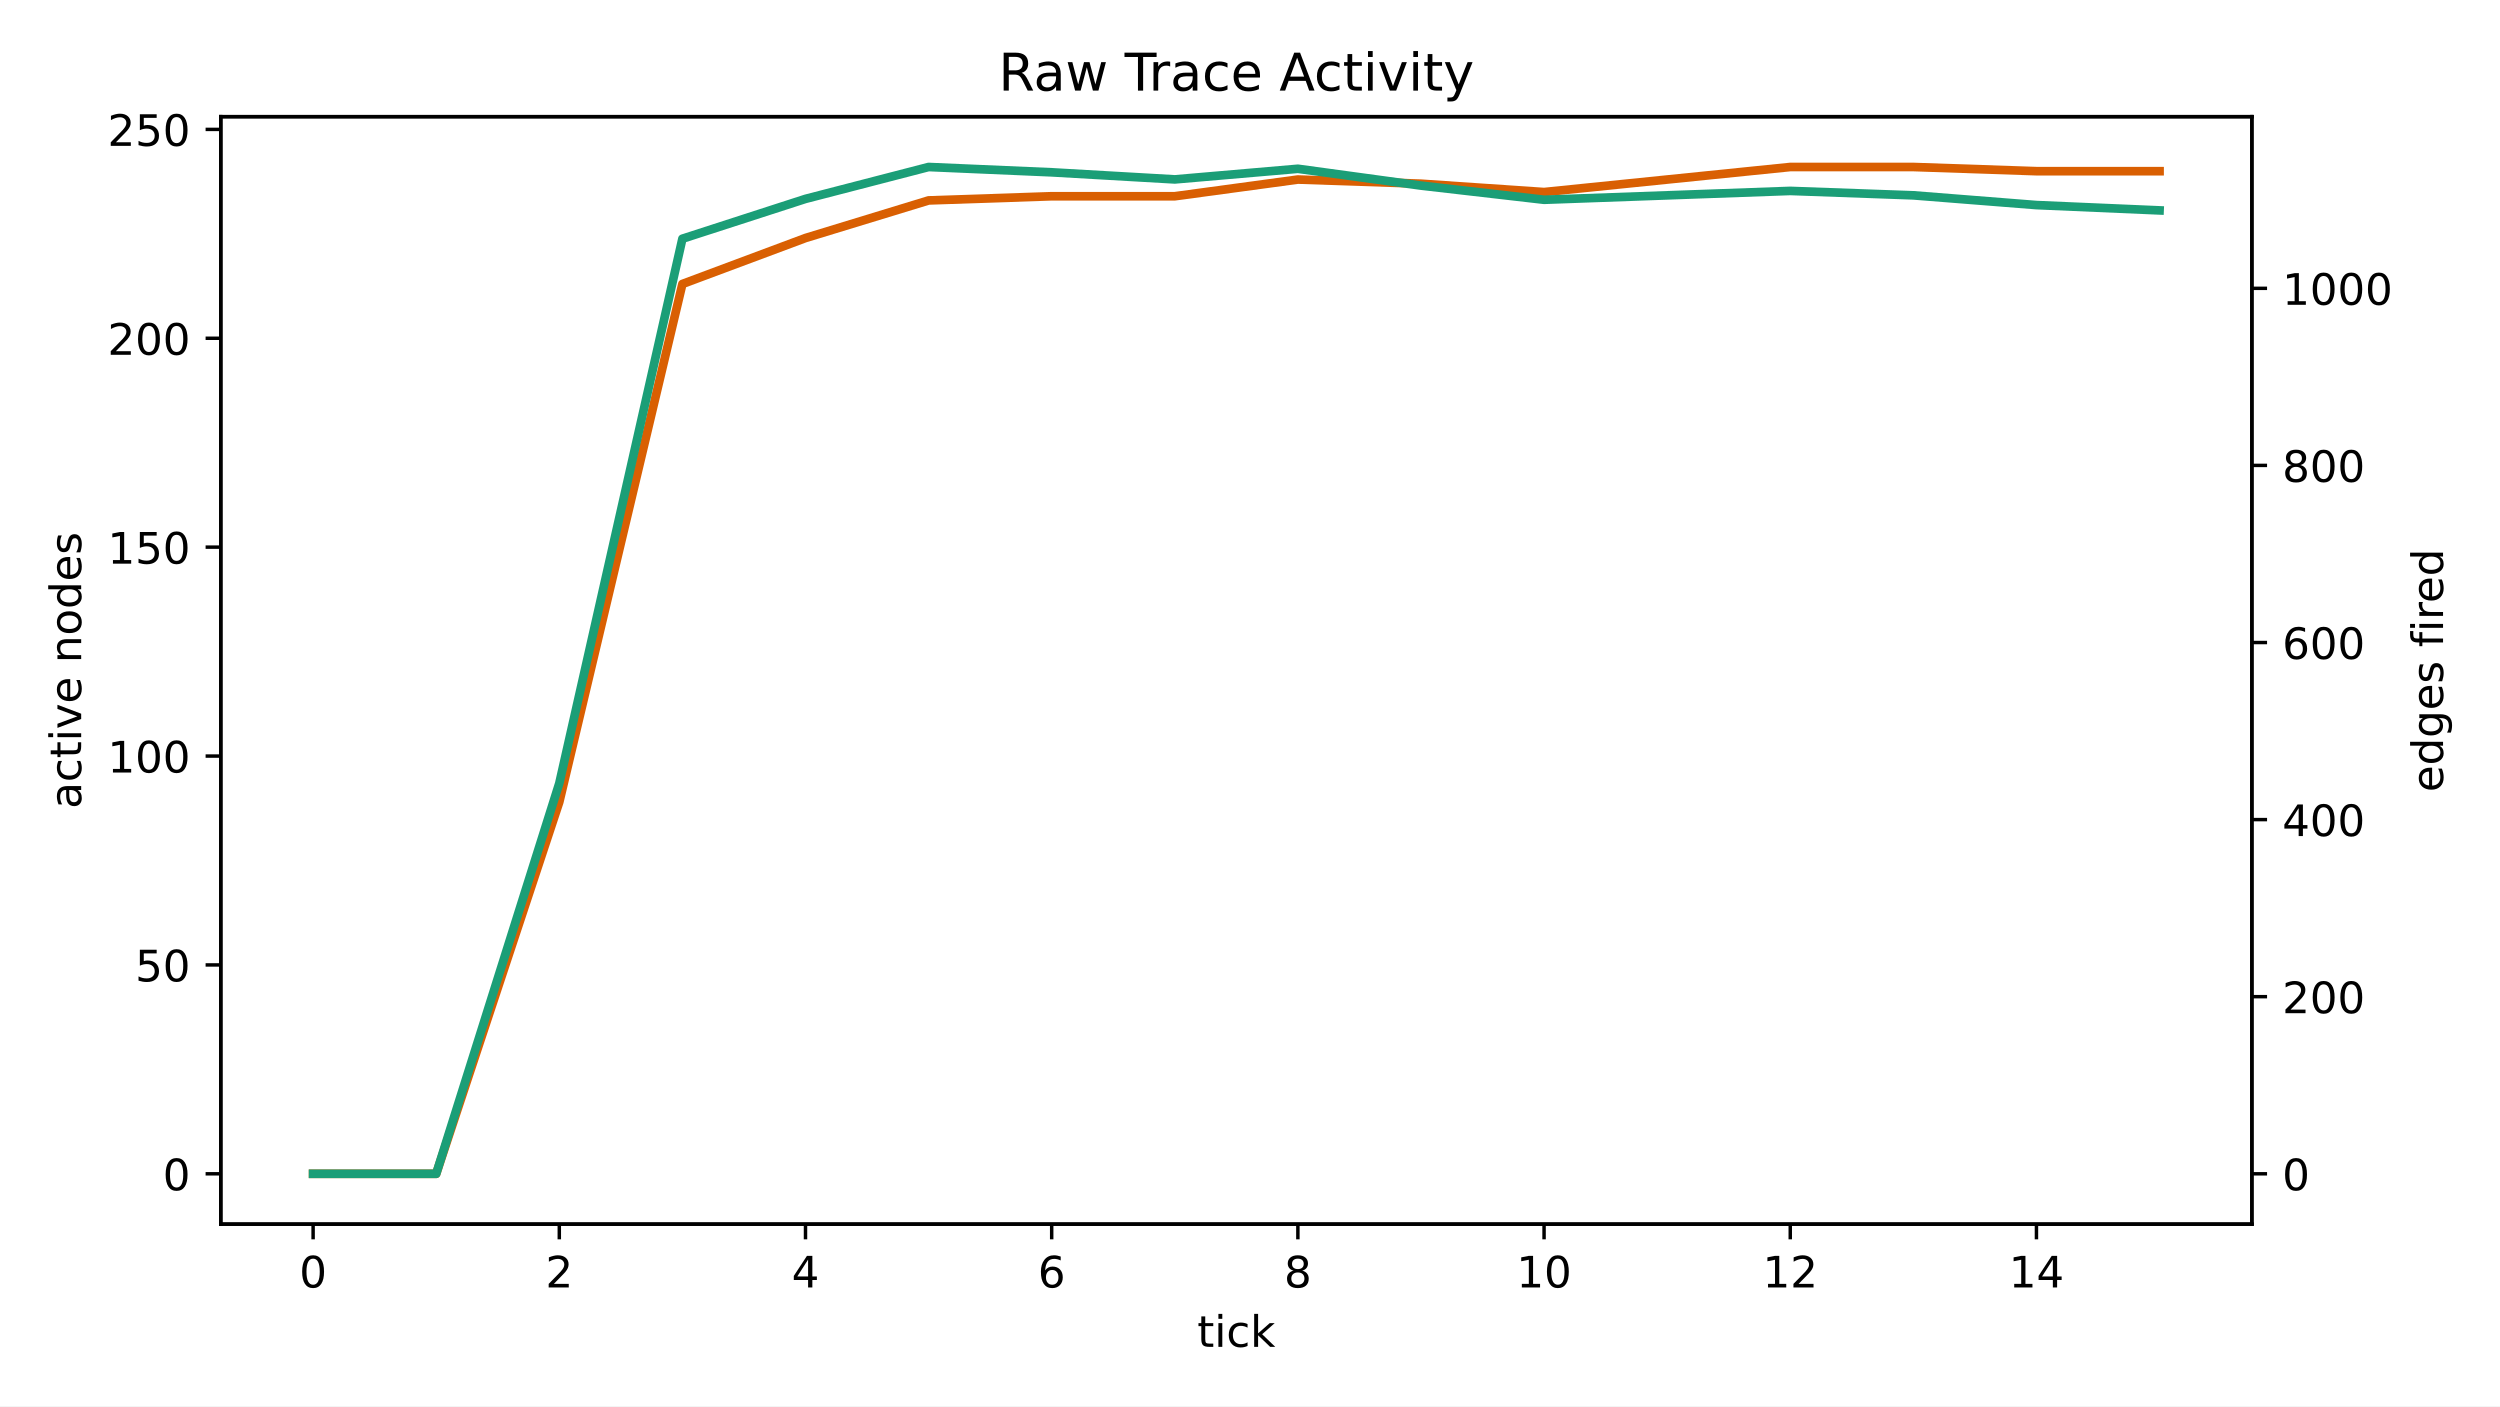
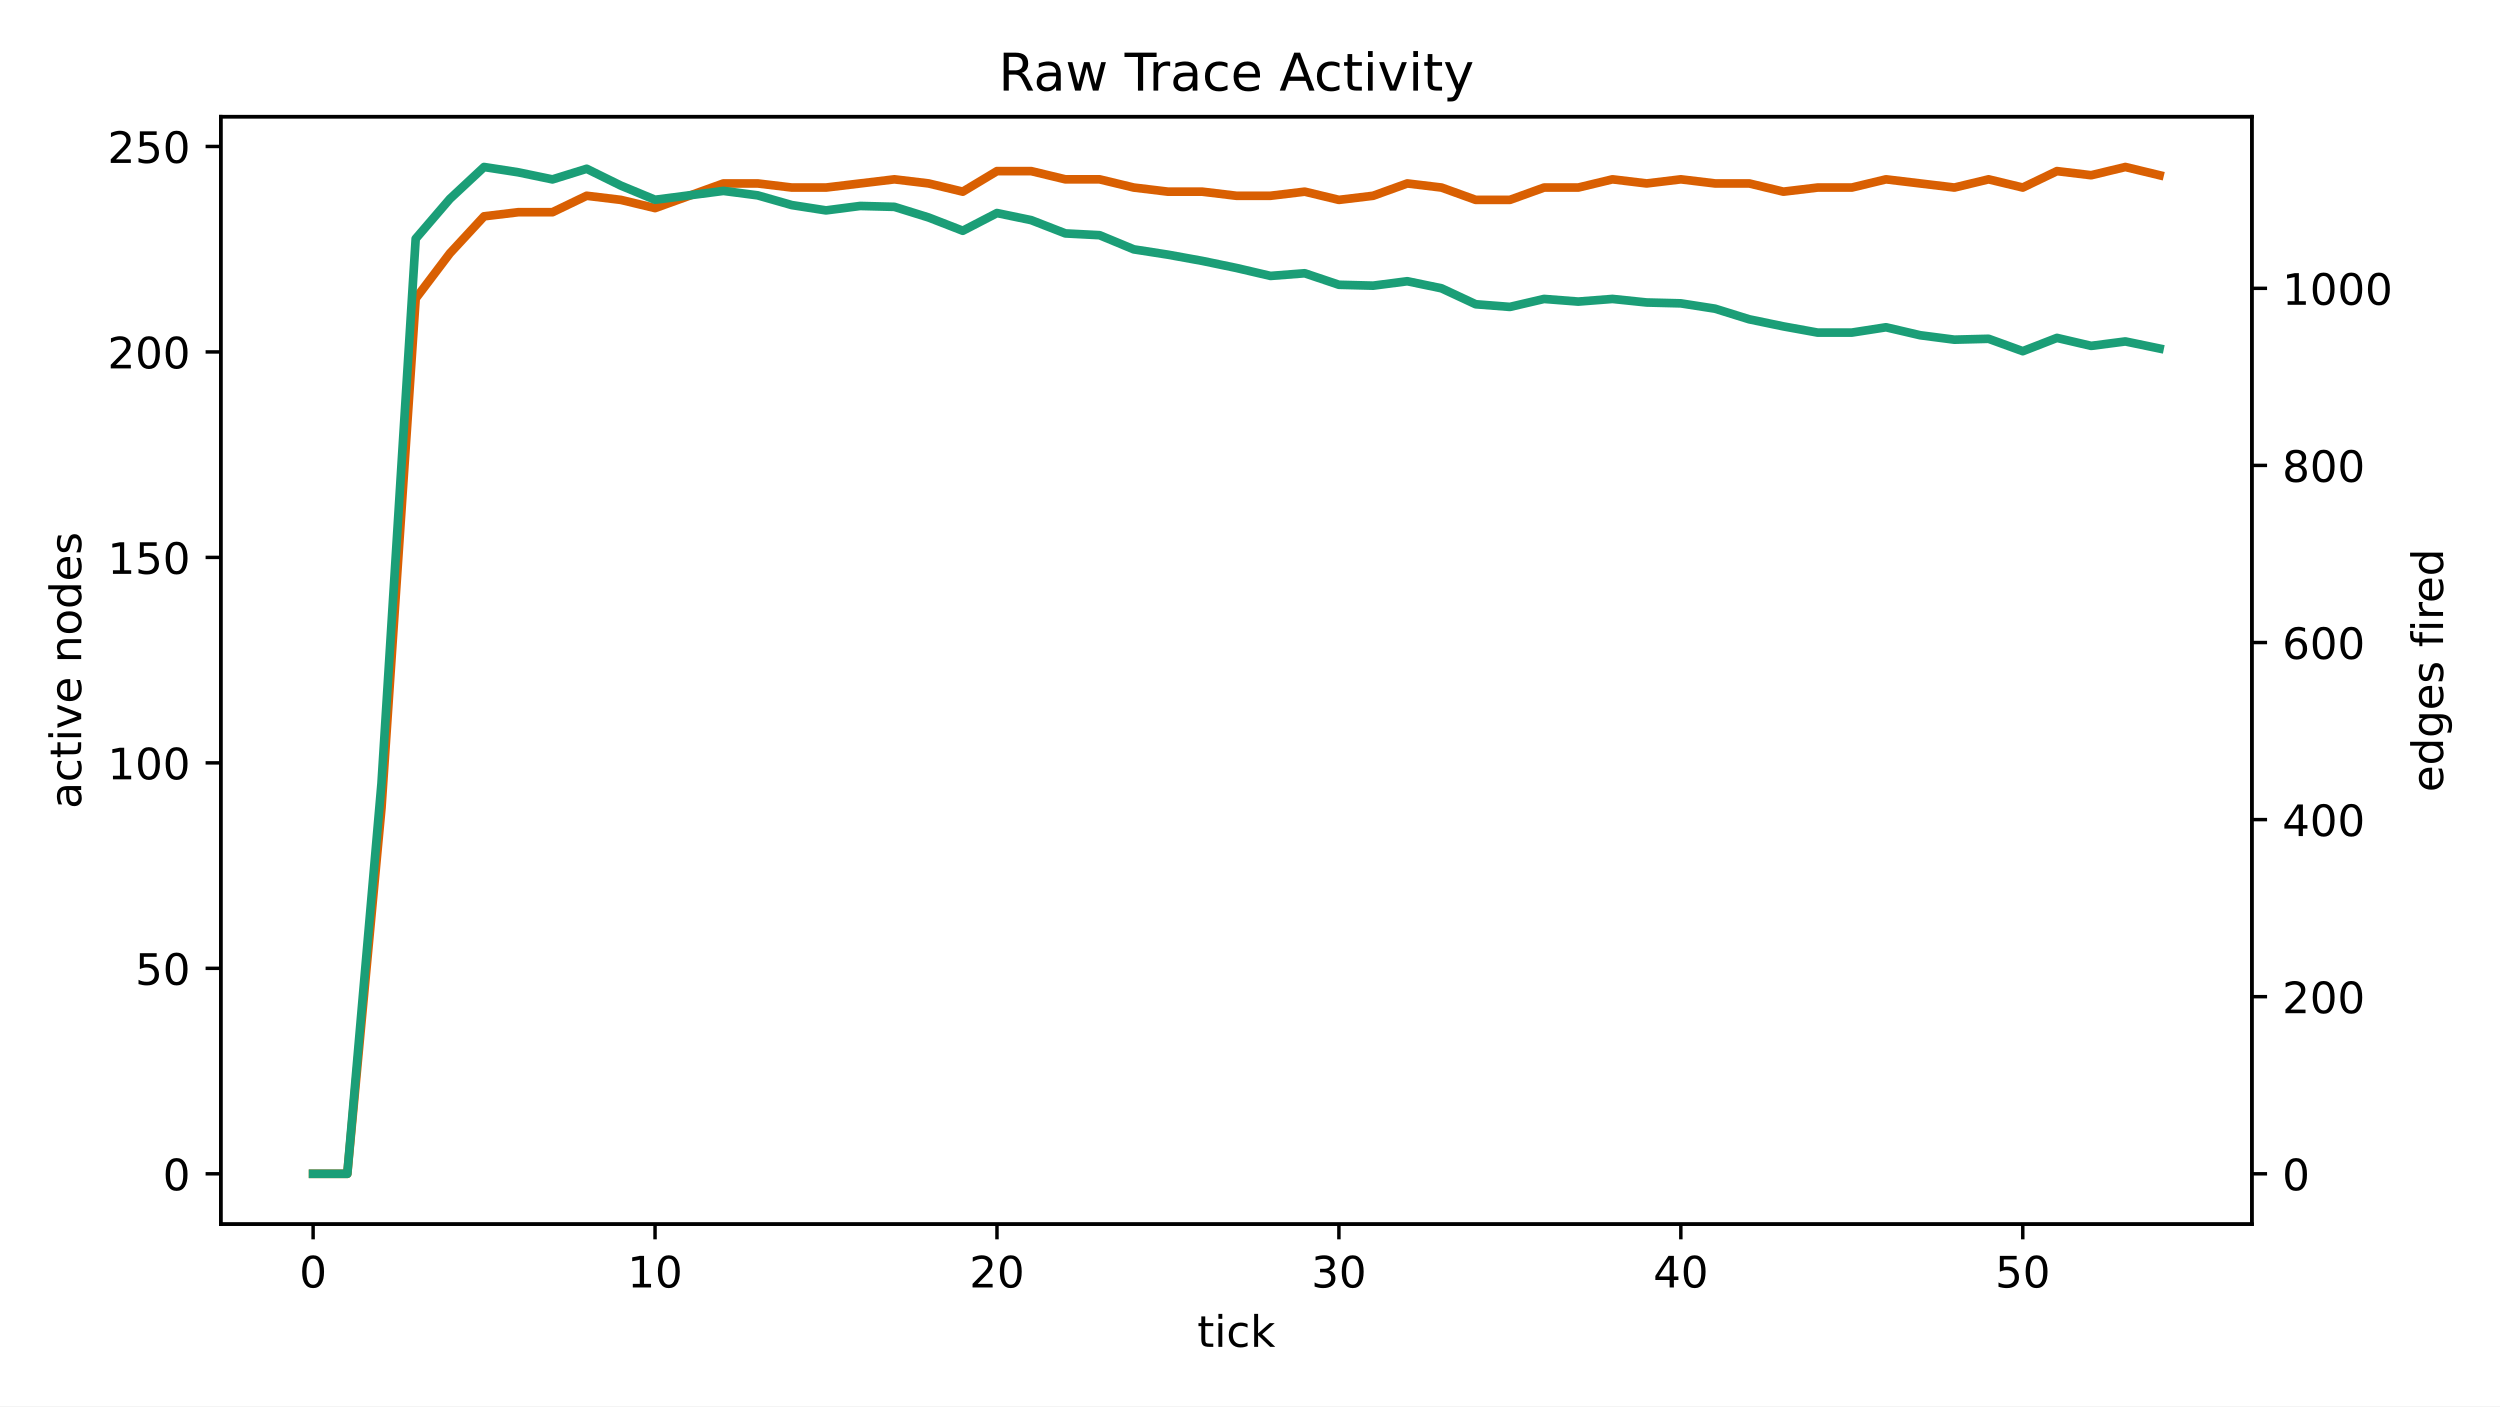
<svg xmlns="http://www.w3.org/2000/svg" xmlns:xlink="http://www.w3.org/1999/xlink" width="576pt" height="324pt" viewBox="0 0 576 324" version="1.1">
  <defs>
    <style type="text/css">*{stroke-linejoin: round; stroke-linecap: butt}</style>
  </defs>
  <g id="figure_1">
    <g id="patch_1">
      <path d="M 0 324  L 576 324  L 576 0  L 0 0  z " style="fill: #ffffff" />
    </g>
    <g id="axes_1">
      <g id="patch_2">
        <path d="M 50.87 282.04  L 518.83 282.04  L 518.83 26.88  L 50.87 26.88  z " style="fill: #ffffff" />
      </g>
      <g id="matplotlib.axis_1">
        <g id="xtick_1">
          <g id="line2d_1">
            <defs>
-               <path id="m3a7f577f02" d="M 0 0  L 0 3.5  " style="stroke: #000000; stroke-width: 0.8" />
-             </defs>
-             <g>
-               <use xlink:href="#m3a7f577f02" x="72.141" y="282.04" style="stroke: #000000; stroke-width: 0.8" />
+               <path id="m3133e978f3" d="M 0 0  L 0 3.5  " style="stroke: #000000; stroke-width: 0.8" />
+             </defs>
+             <g>
+               <use xlink:href="#m3133e978f3" x="72.141" y="282.04" style="stroke: #000000; stroke-width: 0.8" />
            </g>
          </g>
          <g id="text_1">
            <g transform="translate(68.95966 296.6384) scale(0.1 -0.1)">
              <defs>
                <path id="DejaVuSans-30" d="M 2034 4250  Q 1547 4250 1301 3770  Q 1056 3291 1056 2328  Q 1056 1369 1301 889  Q 1547 409 2034 409  Q 2525 409 2770 889  Q 3016 1369 3016 2328  Q 3016 3291 2770 3770  Q 2525 4250 2034 4250  z M 2034 4750  Q 2819 4750 3233 4129  Q 3647 3509 3647 2328  Q 3647 1150 3233 529  Q 2819 -91 2034 -91  Q 1250 -91 836 529  Q 422 1150 422 2328  Q 422 3509 836 4129  Q 1250 4750 2034 4750  z " transform="scale(0.015625)" />
              </defs>
              <use xlink:href="#DejaVuSans-30" />
            </g>
          </g>
        </g>
        <g id="xtick_2">
          <g id="line2d_2">
            <g>
-               <use xlink:href="#m3a7f577f02" x="128.863" y="282.04" style="stroke: #000000; stroke-width: 0.8" />
+               <use xlink:href="#m3133e978f3" x="150.922" y="282.04" style="stroke: #000000; stroke-width: 0.8" />
            </g>
          </g>
          <g id="text_2">
-             <g transform="translate(125.6821 296.6384) scale(0.1 -0.1)">
-               <defs>
-                 <path id="DejaVuSans-32" d="M 1228 531  L 3431 531  L 3431 0  L 469 0  L 469 531  Q 828 903 1448 1529  Q 2069 2156 2228 2338  Q 2531 2678 2651 2914  Q 2772 3150 2772 3378  Q 2772 3750 2511 3984  Q 2250 4219 1831 4219  Q 1534 4219 1204 4116  Q 875 4013 500 3803  L 500 4441  Q 881 4594 1212 4672  Q 1544 4750 1819 4750  Q 2544 4750 2975 4387  Q 3406 4025 3406 3419  Q 3406 3131 3298 2873  Q 3191 2616 2906 2266  Q 2828 2175 2409 1742  Q 1991 1309 1228 531  z " transform="scale(0.015625)" />
-               </defs>
-               <use xlink:href="#DejaVuSans-32" />
+             <g transform="translate(144.5596 296.6384) scale(0.1 -0.1)">
+               <defs>
+                 <path id="DejaVuSans-31" d="M 794 531  L 1825 531  L 1825 4091  L 703 3866  L 703 4441  L 1819 4666  L 2450 4666  L 2450 531  L 3481 531  L 3481 0  L 794 0  L 794 531  z " transform="scale(0.015625)" />
+               </defs>
+               <use xlink:href="#DejaVuSans-31" />
+               <use xlink:href="#DejaVuSans-30" transform="translate(63.62305 0)" />
            </g>
          </g>
        </g>
        <g id="xtick_3">
          <g id="line2d_3">
            <g>
-               <use xlink:href="#m3a7f577f02" x="185.586" y="282.04" style="stroke: #000000; stroke-width: 0.8" />
+               <use xlink:href="#m3133e978f3" x="229.703" y="282.04" style="stroke: #000000; stroke-width: 0.8" />
            </g>
          </g>
          <g id="text_3">
-             <g transform="translate(182.4045 296.6384) scale(0.1 -0.1)">
-               <defs>
-                 <path id="DejaVuSans-34" d="M 2419 4116  L 825 1625  L 2419 1625  L 2419 4116  z M 2253 4666  L 3047 4666  L 3047 1625  L 3713 1625  L 3713 1100  L 3047 1100  L 3047 0  L 2419 0  L 2419 1100  L 313 1100  L 313 1709  L 2253 4666  z " transform="scale(0.015625)" />
-               </defs>
-               <use xlink:href="#DejaVuSans-34" />
+             <g transform="translate(223.3407 296.6384) scale(0.1 -0.1)">
+               <defs>
+                 <path id="DejaVuSans-32" d="M 1228 531  L 3431 531  L 3431 0  L 469 0  L 469 531  Q 828 903 1448 1529  Q 2069 2156 2228 2338  Q 2531 2678 2651 2914  Q 2772 3150 2772 3378  Q 2772 3750 2511 3984  Q 2250 4219 1831 4219  Q 1534 4219 1204 4116  Q 875 4013 500 3803  L 500 4441  Q 881 4594 1212 4672  Q 1544 4750 1819 4750  Q 2544 4750 2975 4387  Q 3406 4025 3406 3419  Q 3406 3131 3298 2873  Q 3191 2616 2906 2266  Q 2828 2175 2409 1742  Q 1991 1309 1228 531  z " transform="scale(0.015625)" />
+               </defs>
+               <use xlink:href="#DejaVuSans-32" />
+               <use xlink:href="#DejaVuSans-30" transform="translate(63.62305 0)" />
            </g>
          </g>
        </g>
        <g id="xtick_4">
          <g id="line2d_4">
            <g>
-               <use xlink:href="#m3a7f577f02" x="242.308" y="282.04" style="stroke: #000000; stroke-width: 0.8" />
+               <use xlink:href="#m3133e978f3" x="308.484" y="282.04" style="stroke: #000000; stroke-width: 0.8" />
            </g>
          </g>
          <g id="text_4">
-             <g transform="translate(239.1269 296.6384) scale(0.1 -0.1)">
-               <defs>
-                 <path id="DejaVuSans-36" d="M 2113 2584  Q 1688 2584 1439 2293  Q 1191 2003 1191 1497  Q 1191 994 1439 701  Q 1688 409 2113 409  Q 2538 409 2786 701  Q 3034 994 3034 1497  Q 3034 2003 2786 2293  Q 2538 2584 2113 2584  z M 3366 4563  L 3366 3988  Q 3128 4100 2886 4159  Q 2644 4219 2406 4219  Q 1781 4219 1451 3797  Q 1122 3375 1075 2522  Q 1259 2794 1537 2939  Q 1816 3084 2150 3084  Q 2853 3084 3261 2657  Q 3669 2231 3669 1497  Q 3669 778 3244 343  Q 2819 -91 2113 -91  Q 1303 -91 875 529  Q 447 1150 447 2328  Q 447 3434 972 4092  Q 1497 4750 2381 4750  Q 2619 4750 2861 4703  Q 3103 4656 3366 4563  z " transform="scale(0.015625)" />
-               </defs>
-               <use xlink:href="#DejaVuSans-36" />
+             <g transform="translate(302.1218 296.6384) scale(0.1 -0.1)">
+               <defs>
+                 <path id="DejaVuSans-33" d="M 2597 2516  Q 3050 2419 3304 2112  Q 3559 1806 3559 1356  Q 3559 666 3084 287  Q 2609 -91 1734 -91  Q 1441 -91 1130 -33  Q 819 25 488 141  L 488 750  Q 750 597 1062 519  Q 1375 441 1716 441  Q 2309 441 2620 675  Q 2931 909 2931 1356  Q 2931 1769 2642 2001  Q 2353 2234 1838 2234  L 1294 2234  L 1294 2753  L 1863 2753  Q 2328 2753 2575 2939  Q 2822 3125 2822 3475  Q 2822 3834 2567 4026  Q 2313 4219 1838 4219  Q 1578 4219 1281 4162  Q 984 4106 628 3988  L 628 4550  Q 988 4650 1302 4700  Q 1616 4750 1894 4750  Q 2613 4750 3031 4423  Q 3450 4097 3450 3541  Q 3450 3153 3228 2886  Q 3006 2619 2597 2516  z " transform="scale(0.015625)" />
+               </defs>
+               <use xlink:href="#DejaVuSans-33" />
+               <use xlink:href="#DejaVuSans-30" transform="translate(63.62305 0)" />
            </g>
          </g>
        </g>
        <g id="xtick_5">
          <g id="line2d_5">
            <g>
-               <use xlink:href="#m3a7f577f02" x="299.031" y="282.04" style="stroke: #000000; stroke-width: 0.8" />
+               <use xlink:href="#m3133e978f3" x="387.265" y="282.04" style="stroke: #000000; stroke-width: 0.8" />
            </g>
          </g>
          <g id="text_5">
-             <g transform="translate(295.8494 296.6384) scale(0.1 -0.1)">
-               <defs>
-                 <path id="DejaVuSans-38" d="M 2034 2216  Q 1584 2216 1326 1975  Q 1069 1734 1069 1313  Q 1069 891 1326 650  Q 1584 409 2034 409  Q 2484 409 2743 651  Q 3003 894 3003 1313  Q 3003 1734 2745 1975  Q 2488 2216 2034 2216  z M 1403 2484  Q 997 2584 770 2862  Q 544 3141 544 3541  Q 544 4100 942 4425  Q 1341 4750 2034 4750  Q 2731 4750 3128 4425  Q 3525 4100 3525 3541  Q 3525 3141 3298 2862  Q 3072 2584 2669 2484  Q 3125 2378 3379 2068  Q 3634 1759 3634 1313  Q 3634 634 3220 271  Q 2806 -91 2034 -91  Q 1263 -91 848 271  Q 434 634 434 1313  Q 434 1759 690 2068  Q 947 2378 1403 2484  z M 1172 3481  Q 1172 3119 1398 2916  Q 1625 2713 2034 2713  Q 2441 2713 2670 2916  Q 2900 3119 2900 3481  Q 2900 3844 2670 4047  Q 2441 4250 2034 4250  Q 1625 4250 1398 4047  Q 1172 3844 1172 3481  z " transform="scale(0.015625)" />
-               </defs>
-               <use xlink:href="#DejaVuSans-38" />
+             <g transform="translate(380.903 296.6384) scale(0.1 -0.1)">
+               <defs>
+                 <path id="DejaVuSans-34" d="M 2419 4116  L 825 1625  L 2419 1625  L 2419 4116  z M 2253 4666  L 3047 4666  L 3047 1625  L 3713 1625  L 3713 1100  L 3047 1100  L 3047 0  L 2419 0  L 2419 1100  L 313 1100  L 313 1709  L 2253 4666  z " transform="scale(0.015625)" />
+               </defs>
+               <use xlink:href="#DejaVuSans-34" />
+               <use xlink:href="#DejaVuSans-30" transform="translate(63.62305 0)" />
            </g>
          </g>
        </g>
        <g id="xtick_6">
          <g id="line2d_6">
            <g>
-               <use xlink:href="#m3a7f577f02" x="355.753" y="282.04" style="stroke: #000000; stroke-width: 0.8" />
+               <use xlink:href="#m3133e978f3" x="466.047" y="282.04" style="stroke: #000000; stroke-width: 0.8" />
            </g>
          </g>
          <g id="text_6">
-             <g transform="translate(349.3905 296.6384) scale(0.1 -0.1)">
-               <defs>
-                 <path id="DejaVuSans-31" d="M 794 531  L 1825 531  L 1825 4091  L 703 3866  L 703 4441  L 1819 4666  L 2450 4666  L 2450 531  L 3481 531  L 3481 0  L 794 0  L 794 531  z " transform="scale(0.015625)" />
-               </defs>
-               <use xlink:href="#DejaVuSans-31" />
-               <use xlink:href="#DejaVuSans-30" transform="translate(63.62305 0)" />
-             </g>
-           </g>
-         </g>
-         <g id="xtick_7">
-           <g id="line2d_7">
-             <g>
-               <use xlink:href="#m3a7f577f02" x="412.475" y="282.04" style="stroke: #000000; stroke-width: 0.8" />
-             </g>
-           </g>
-           <g id="text_7">
-             <g transform="translate(406.113 296.6384) scale(0.1 -0.1)">
-               <use xlink:href="#DejaVuSans-31" />
-               <use xlink:href="#DejaVuSans-32" transform="translate(63.62305 0)" />
-             </g>
-           </g>
-         </g>
-         <g id="xtick_8">
-           <g id="line2d_8">
-             <g>
-               <use xlink:href="#m3a7f577f02" x="469.198" y="282.04" style="stroke: #000000; stroke-width: 0.8" />
-             </g>
-           </g>
-           <g id="text_8">
-             <g transform="translate(462.8354 296.6384) scale(0.1 -0.1)">
-               <use xlink:href="#DejaVuSans-31" />
-               <use xlink:href="#DejaVuSans-34" transform="translate(63.62305 0)" />
-             </g>
-           </g>
-         </g>
-         <g id="text_9">
+             <g transform="translate(459.6841 296.6384) scale(0.1 -0.1)">
+               <defs>
+                 <path id="DejaVuSans-35" d="M 691 4666  L 3169 4666  L 3169 4134  L 1269 4134  L 1269 2991  Q 1406 3038 1543 3061  Q 1681 3084 1819 3084  Q 2600 3084 3056 2656  Q 3513 2228 3513 1497  Q 3513 744 3044 326  Q 2575 -91 1722 -91  Q 1428 -91 1123 -41  Q 819 9 494 109  L 494 744  Q 775 591 1075 516  Q 1375 441 1709 441  Q 2250 441 2565 725  Q 2881 1009 2881 1497  Q 2881 1984 2565 2268  Q 2250 2553 1709 2553  Q 1456 2553 1204 2497  Q 953 2441 691 2322  L 691 4666  z " transform="scale(0.015625)" />
+               </defs>
+               <use xlink:href="#DejaVuSans-35" />
+               <use xlink:href="#DejaVuSans-30" transform="translate(63.62305 0)" />
+             </g>
+           </g>
+         </g>
+         <g id="text_7">
          <g transform="translate(275.8562 310.3166) scale(0.1 -0.1)">
            <defs>
              <path id="DejaVuSans-74" d="M 1172 4494  L 1172 3500  L 2356 3500  L 2356 3053  L 1172 3053  L 1172 1153  Q 1172 725 1289 603  Q 1406 481 1766 481  L 2356 481  L 2356 0  L 1766 0  Q 1100 0 847 248  Q 594 497 594 1153  L 594 3053  L 172 3053  L 172 3500  L 594 3500  L 594 4494  L 1172 4494  z " transform="scale(0.015625)" />
              <path id="DejaVuSans-69" d="M 603 3500  L 1178 3500  L 1178 0  L 603 0  L 603 3500  z M 603 4863  L 1178 4863  L 1178 4134  L 603 4134  L 603 4863  z " transform="scale(0.015625)" />
              <path id="DejaVuSans-63" d="M 3122 3366  L 3122 2828  Q 2878 2963 2633 3030  Q 2388 3097 2138 3097  Q 1578 3097 1268 2742  Q 959 2388 959 1747  Q 959 1106 1268 751  Q 1578 397 2138 397  Q 2388 397 2633 464  Q 2878 531 3122 666  L 3122 134  Q 2881 22 2623 -34  Q 2366 -91 2075 -91  Q 1284 -91 818 406  Q 353 903 353 1747  Q 353 2603 823 3093  Q 1294 3584 2113 3584  Q 2378 3584 2631 3529  Q 2884 3475 3122 3366  z " transform="scale(0.015625)" />
              <path id="DejaVuSans-6b" d="M 581 4863  L 1159 4863  L 1159 1991  L 2875 3500  L 3609 3500  L 1753 1863  L 3688 0  L 2938 0  L 1159 1709  L 1159 0  L 581 0  L 581 4863  z " transform="scale(0.015625)" />
            </defs>
            <use xlink:href="#DejaVuSans-74" />
            <use xlink:href="#DejaVuSans-69" transform="translate(39.20898 0)" />
            <use xlink:href="#DejaVuSans-63" transform="translate(66.99219 0)" />
            <use xlink:href="#DejaVuSans-6b" transform="translate(121.9727 0)" />
          </g>
        </g>
      </g>
      <g id="matplotlib.axis_2">
        <g id="ytick_1">
-           <g id="line2d_9">
-             <defs>
-               <path id="ma73ce1a099" d="M 0 0  L -3.5 0  " style="stroke: #000000; stroke-width: 0.8" />
-             </defs>
-             <g>
-               <use xlink:href="#ma73ce1a099" x="50.87" y="270.442" style="stroke: #000000; stroke-width: 0.8" />
-             </g>
-           </g>
-           <g id="text_10">
+           <g id="line2d_7">
+             <defs>
+               <path id="mb9799034ca" d="M 0 0  L -3.5 0  " style="stroke: #000000; stroke-width: 0.8" />
+             </defs>
+             <g>
+               <use xlink:href="#mb9799034ca" x="50.87" y="270.442" style="stroke: #000000; stroke-width: 0.8" />
+             </g>
+           </g>
+           <g id="text_8">
            <g transform="translate(37.5075 274.241) scale(0.1 -0.1)">
              <use xlink:href="#DejaVuSans-30" />
            </g>
          </g>
        </g>
        <g id="ytick_2">
+           <g id="line2d_8">
+             <g>
+               <use xlink:href="#mb9799034ca" x="50.87" y="223.102" style="stroke: #000000; stroke-width: 0.8" />
+             </g>
+           </g>
+           <g id="text_9">
+             <g transform="translate(31.145 226.9015) scale(0.1 -0.1)">
+               <use xlink:href="#DejaVuSans-35" />
+               <use xlink:href="#DejaVuSans-30" transform="translate(63.62305 0)" />
+             </g>
+           </g>
+         </g>
+         <g id="ytick_3">
+           <g id="line2d_9">
+             <g>
+               <use xlink:href="#mb9799034ca" x="50.87" y="175.763" style="stroke: #000000; stroke-width: 0.8" />
+             </g>
+           </g>
+           <g id="text_10">
+             <g transform="translate(24.7825 179.562) scale(0.1 -0.1)">
+               <use xlink:href="#DejaVuSans-31" />
+               <use xlink:href="#DejaVuSans-30" transform="translate(63.62305 0)" />
+               <use xlink:href="#DejaVuSans-30" transform="translate(127.2461 0)" />
+             </g>
+           </g>
+         </g>
+         <g id="ytick_4">
          <g id="line2d_10">
            <g>
-               <use xlink:href="#ma73ce1a099" x="50.87" y="222.317" style="stroke: #000000; stroke-width: 0.8" />
+               <use xlink:href="#mb9799034ca" x="50.87" y="128.423" style="stroke: #000000; stroke-width: 0.8" />
            </g>
          </g>
          <g id="text_11">
-             <g transform="translate(31.145 226.1158) scale(0.1 -0.1)">
-               <defs>
-                 <path id="DejaVuSans-35" d="M 691 4666  L 3169 4666  L 3169 4134  L 1269 4134  L 1269 2991  Q 1406 3038 1543 3061  Q 1681 3084 1819 3084  Q 2600 3084 3056 2656  Q 3513 2228 3513 1497  Q 3513 744 3044 326  Q 2575 -91 1722 -91  Q 1428 -91 1123 -41  Q 819 9 494 109  L 494 744  Q 775 591 1075 516  Q 1375 441 1709 441  Q 2250 441 2565 725  Q 2881 1009 2881 1497  Q 2881 1984 2565 2268  Q 2250 2553 1709 2553  Q 1456 2553 1204 2497  Q 953 2441 691 2322  L 691 4666  z " transform="scale(0.015625)" />
-               </defs>
-               <use xlink:href="#DejaVuSans-35" />
-               <use xlink:href="#DejaVuSans-30" transform="translate(63.62305 0)" />
-             </g>
-           </g>
-         </g>
-         <g id="ytick_3">
-           <g id="line2d_11">
-             <g>
-               <use xlink:href="#ma73ce1a099" x="50.87" y="174.191" style="stroke: #000000; stroke-width: 0.8" />
-             </g>
-           </g>
-           <g id="text_12">
-             <g transform="translate(24.7825 177.9906) scale(0.1 -0.1)">
-               <use xlink:href="#DejaVuSans-31" />
-               <use xlink:href="#DejaVuSans-30" transform="translate(63.62305 0)" />
-               <use xlink:href="#DejaVuSans-30" transform="translate(127.2461 0)" />
-             </g>
-           </g>
-         </g>
-         <g id="ytick_4">
-           <g id="line2d_12">
-             <g>
-               <use xlink:href="#ma73ce1a099" x="50.87" y="126.066" style="stroke: #000000; stroke-width: 0.8" />
-             </g>
-           </g>
-           <g id="text_13">
-             <g transform="translate(24.7825 129.8653) scale(0.1 -0.1)">
+             <g transform="translate(24.7825 132.2225) scale(0.1 -0.1)">
              <use xlink:href="#DejaVuSans-31" />
              <use xlink:href="#DejaVuSans-35" transform="translate(63.62305 0)" />
              <use xlink:href="#DejaVuSans-30" transform="translate(127.2461 0)" />
            </g>
          </g>
        </g>
        <g id="ytick_5">
-           <g id="line2d_13">
-             <g>
-               <use xlink:href="#ma73ce1a099" x="50.87" y="77.941" style="stroke: #000000; stroke-width: 0.8" />
-             </g>
-           </g>
-           <g id="text_14">
-             <g transform="translate(24.7825 81.74009) scale(0.1 -0.1)">
+           <g id="line2d_11">
+             <g>
+               <use xlink:href="#mb9799034ca" x="50.87" y="81.084" style="stroke: #000000; stroke-width: 0.8" />
+             </g>
+           </g>
+           <g id="text_12">
+             <g transform="translate(24.7825 84.88297) scale(0.1 -0.1)">
              <use xlink:href="#DejaVuSans-32" />
              <use xlink:href="#DejaVuSans-30" transform="translate(63.62305 0)" />
              <use xlink:href="#DejaVuSans-30" transform="translate(127.2461 0)" />
            </g>
          </g>
        </g>
        <g id="ytick_6">
-           <g id="line2d_14">
-             <g>
-               <use xlink:href="#ma73ce1a099" x="50.87" y="29.816" style="stroke: #000000; stroke-width: 0.8" />
-             </g>
-           </g>
-           <g id="text_15">
-             <g transform="translate(24.7825 33.61486) scale(0.1 -0.1)">
+           <g id="line2d_12">
+             <g>
+               <use xlink:href="#mb9799034ca" x="50.87" y="33.744" style="stroke: #000000; stroke-width: 0.8" />
+             </g>
+           </g>
+           <g id="text_13">
+             <g transform="translate(24.7825 37.54345) scale(0.1 -0.1)">
              <use xlink:href="#DejaVuSans-32" />
              <use xlink:href="#DejaVuSans-35" transform="translate(63.62305 0)" />
              <use xlink:href="#DejaVuSans-30" transform="translate(127.2461 0)" />
            </g>
          </g>
        </g>
-         <g id="text_16">
+         <g id="text_14">
          <g transform="translate(18.70281 186.3311) rotate(-90) scale(0.1 -0.1)">
            <defs>
              <path id="DejaVuSans-61" d="M 2194 1759  Q 1497 1759 1228 1600  Q 959 1441 959 1056  Q 959 750 1161 570  Q 1363 391 1709 391  Q 2188 391 2477 730  Q 2766 1069 2766 1631  L 2766 1759  L 2194 1759  z M 3341 1997  L 3341 0  L 2766 0  L 2766 531  Q 2569 213 2275 61  Q 1981 -91 1556 -91  Q 1019 -91 701 211  Q 384 513 384 1019  Q 384 1609 779 1909  Q 1175 2209 1959 2209  L 2766 2209  L 2766 2266  Q 2766 2663 2505 2880  Q 2244 3097 1772 3097  Q 1472 3097 1187 3025  Q 903 2953 641 2809  L 641 3341  Q 956 3463 1253 3523  Q 1550 3584 1831 3584  Q 2591 3584 2966 3190  Q 3341 2797 3341 1997  z " transform="scale(0.015625)" />
              <path id="DejaVuSans-76" d="M 191 3500  L 800 3500  L 1894 563  L 2988 3500  L 3597 3500  L 2284 0  L 1503 0  L 191 3500  z " transform="scale(0.015625)" />
              <path id="DejaVuSans-65" d="M 3597 1894  L 3597 1613  L 953 1613  Q 991 1019 1311 708  Q 1631 397 2203 397  Q 2534 397 2845 478  Q 3156 559 3463 722  L 3463 178  Q 3153 47 2828 -22  Q 2503 -91 2169 -91  Q 1331 -91 842 396  Q 353 884 353 1716  Q 353 2575 817 3079  Q 1281 3584 2069 3584  Q 2775 3584 3186 3129  Q 3597 2675 3597 1894  z M 3022 2063  Q 3016 2534 2758 2815  Q 2500 3097 2075 3097  Q 1594 3097 1305 2825  Q 1016 2553 972 2059  L 3022 2063  z " transform="scale(0.015625)" />
              <path id="DejaVuSans-20" transform="scale(0.015625)" />
              <path id="DejaVuSans-6e" d="M 3513 2113  L 3513 0  L 2938 0  L 2938 2094  Q 2938 2591 2744 2837  Q 2550 3084 2163 3084  Q 1697 3084 1428 2787  Q 1159 2491 1159 1978  L 1159 0  L 581 0  L 581 3500  L 1159 3500  L 1159 2956  Q 1366 3272 1645 3428  Q 1925 3584 2291 3584  Q 2894 3584 3203 3211  Q 3513 2838 3513 2113  z " transform="scale(0.015625)" />
              <path id="DejaVuSans-6f" d="M 1959 3097  Q 1497 3097 1228 2736  Q 959 2375 959 1747  Q 959 1119 1226 758  Q 1494 397 1959 397  Q 2419 397 2687 759  Q 2956 1122 2956 1747  Q 2956 2369 2687 2733  Q 2419 3097 1959 3097  z M 1959 3584  Q 2709 3584 3137 3096  Q 3566 2609 3566 1747  Q 3566 888 3137 398  Q 2709 -91 1959 -91  Q 1206 -91 779 398  Q 353 888 353 1747  Q 353 2609 779 3096  Q 1206 3584 1959 3584  z " transform="scale(0.015625)" />
              <path id="DejaVuSans-64" d="M 2906 2969  L 2906 4863  L 3481 4863  L 3481 0  L 2906 0  L 2906 525  Q 2725 213 2448 61  Q 2172 -91 1784 -91  Q 1150 -91 751 415  Q 353 922 353 1747  Q 353 2572 751 3078  Q 1150 3584 1784 3584  Q 2172 3584 2448 3432  Q 2725 3281 2906 2969  z M 947 1747  Q 947 1113 1208 752  Q 1469 391 1925 391  Q 2381 391 2643 752  Q 2906 1113 2906 1747  Q 2906 2381 2643 2742  Q 2381 3103 1925 3103  Q 1469 3103 1208 2742  Q 947 2381 947 1747  z " transform="scale(0.015625)" />
              <path id="DejaVuSans-73" d="M 2834 3397  L 2834 2853  Q 2591 2978 2328 3040  Q 2066 3103 1784 3103  Q 1356 3103 1142 2972  Q 928 2841 928 2578  Q 928 2378 1081 2264  Q 1234 2150 1697 2047  L 1894 2003  Q 2506 1872 2764 1633  Q 3022 1394 3022 966  Q 3022 478 2636 193  Q 2250 -91 1575 -91  Q 1294 -91 989 -36  Q 684 19 347 128  L 347 722  Q 666 556 975 473  Q 1284 391 1588 391  Q 1994 391 2212 530  Q 2431 669 2431 922  Q 2431 1156 2273 1281  Q 2116 1406 1581 1522  L 1381 1569  Q 847 1681 609 1914  Q 372 2147 372 2553  Q 372 3047 722 3315  Q 1072 3584 1716 3584  Q 2034 3584 2315 3537  Q 2597 3491 2834 3397  z " transform="scale(0.015625)" />
            </defs>
            <use xlink:href="#DejaVuSans-61" />
            <use xlink:href="#DejaVuSans-63" transform="translate(61.2793 0)" />
            <use xlink:href="#DejaVuSans-74" transform="translate(116.2598 0)" />
            <use xlink:href="#DejaVuSans-69" transform="translate(155.4688 0)" />
            <use xlink:href="#DejaVuSans-76" transform="translate(183.252 0)" />
            <use xlink:href="#DejaVuSans-65" transform="translate(242.4316 0)" />
            <use xlink:href="#DejaVuSans-20" transform="translate(303.9551 0)" />
            <use xlink:href="#DejaVuSans-6e" transform="translate(335.7422 0)" />
            <use xlink:href="#DejaVuSans-6f" transform="translate(399.1211 0)" />
            <use xlink:href="#DejaVuSans-64" transform="translate(460.3027 0)" />
            <use xlink:href="#DejaVuSans-65" transform="translate(523.7793 0)" />
            <use xlink:href="#DejaVuSans-73" transform="translate(585.3027 0)" />
          </g>
        </g>
      </g>
-       <g id="line2d_15">
-         <path d="M 72.141 270.442  L 100.502 270.442  L 128.863 184.779  L 157.225 65.428  L 185.586 54.841  L 213.947 46.178  L 242.308 45.216  L 270.669 45.216  L 299.031 41.366  L 327.392 42.328  L 355.753 44.253  L 384.114 41.366  L 412.475 38.478  L 440.837 38.478  L 469.198 39.441  L 497.559 39.441  " clip-path="url(#pb1fb5e1e55)" style="fill: none; stroke: #d95f02; stroke-width: 2; stroke-linecap: square" />
+       <g id="line2d_13">
+         <path d="M 72.141 270.442  L 80.019 270.442  L 87.897 186.177  L 95.775 68.775  L 103.653 58.361  L 111.531 49.84  L 119.41 48.893  L 127.288 48.893  L 135.166 45.106  L 143.044 46.053  L 150.922 47.946  L 158.8 45.106  L 166.678 42.265  L 174.556 42.265  L 182.435 43.212  L 190.313 43.212  L 198.191 42.265  L 206.069 41.319  L 213.947 42.265  L 221.825 44.159  L 229.703 39.425  L 237.581 39.425  L 245.459 41.319  L 253.338 41.319  L 261.216 43.212  L 269.094 44.159  L 276.972 44.159  L 284.85 45.106  L 292.728 45.106  L 300.606 44.159  L 308.484 46.053  L 316.362 45.106  L 324.241 42.265  L 332.119 43.212  L 339.997 46.053  L 347.875 46.053  L 355.753 43.212  L 363.631 43.212  L 371.509 41.319  L 379.387 42.265  L 387.265 41.319  L 395.144 42.265  L 403.022 42.265  L 410.9 44.159  L 418.778 43.212  L 426.656 43.212  L 434.534 41.319  L 442.412 42.265  L 450.29 43.212  L 458.169 41.319  L 466.047 43.212  L 473.925 39.425  L 481.803 40.372  L 489.681 38.478  L 497.559 40.372  " clip-path="url(#pf6c4317184)" style="fill: none; stroke: #d95f02; stroke-width: 2; stroke-linecap: square" />
      </g>
      <g id="patch_3">
        <path d="M 50.87 282.04  L 50.87 26.88  " style="fill: none; stroke: #000000; stroke-width: 0.8; stroke-linejoin: miter; stroke-linecap: square" />
      </g>
      <g id="patch_4">
        <path d="M 518.83 282.04  L 518.83 26.88  " style="fill: none; stroke: #000000; stroke-width: 0.8; stroke-linejoin: miter; stroke-linecap: square" />
      </g>
      <g id="patch_5">
        <path d="M 50.87 282.04  L 518.83 282.04  " style="fill: none; stroke: #000000; stroke-width: 0.8; stroke-linejoin: miter; stroke-linecap: square" />
      </g>
      <g id="patch_6">
        <path d="M 50.87 26.88  L 518.83 26.88  " style="fill: none; stroke: #000000; stroke-width: 0.8; stroke-linejoin: miter; stroke-linecap: square" />
      </g>
-       <g id="text_17">
+       <g id="text_15">
        <g transform="translate(230.0653 20.88) scale(0.12 -0.12)">
          <defs>
            <path id="DejaVuSans-52" d="M 2841 2188  Q 3044 2119 3236 1894  Q 3428 1669 3622 1275  L 4263 0  L 3584 0  L 2988 1197  Q 2756 1666 2539 1819  Q 2322 1972 1947 1972  L 1259 1972  L 1259 0  L 628 0  L 628 4666  L 2053 4666  Q 2853 4666 3247 4331  Q 3641 3997 3641 3322  Q 3641 2881 3436 2590  Q 3231 2300 2841 2188  z M 1259 4147  L 1259 2491  L 2053 2491  Q 2509 2491 2742 2702  Q 2975 2913 2975 3322  Q 2975 3731 2742 3939  Q 2509 4147 2053 4147  L 1259 4147  z " transform="scale(0.015625)" />
            <path id="DejaVuSans-77" d="M 269 3500  L 844 3500  L 1563 769  L 2278 3500  L 2956 3500  L 3675 769  L 4391 3500  L 4966 3500  L 4050 0  L 3372 0  L 2619 2869  L 1863 0  L 1184 0  L 269 3500  z " transform="scale(0.015625)" />
            <path id="DejaVuSans-54" d="M -19 4666  L 3928 4666  L 3928 4134  L 2272 4134  L 2272 0  L 1638 0  L 1638 4134  L -19 4134  L -19 4666  z " transform="scale(0.015625)" />
            <path id="DejaVuSans-72" d="M 2631 2963  Q 2534 3019 2420 3045  Q 2306 3072 2169 3072  Q 1681 3072 1420 2755  Q 1159 2438 1159 1844  L 1159 0  L 581 0  L 581 3500  L 1159 3500  L 1159 2956  Q 1341 3275 1631 3429  Q 1922 3584 2338 3584  Q 2397 3584 2469 3576  Q 2541 3569 2628 3553  L 2631 2963  z " transform="scale(0.015625)" />
            <path id="DejaVuSans-41" d="M 2188 4044  L 1331 1722  L 3047 1722  L 2188 4044  z M 1831 4666  L 2547 4666  L 4325 0  L 3669 0  L 3244 1197  L 1141 1197  L 716 0  L 50 0  L 1831 4666  z " transform="scale(0.015625)" />
            <path id="DejaVuSans-79" d="M 2059 -325  Q 1816 -950 1584 -1140  Q 1353 -1331 966 -1331  L 506 -1331  L 506 -850  L 844 -850  Q 1081 -850 1212 -737  Q 1344 -625 1503 -206  L 1606 56  L 191 3500  L 800 3500  L 1894 763  L 2988 3500  L 3597 3500  L 2059 -325  z " transform="scale(0.015625)" />
          </defs>
          <use xlink:href="#DejaVuSans-52" />
          <use xlink:href="#DejaVuSans-61" transform="translate(67.23242 0)" />
          <use xlink:href="#DejaVuSans-77" transform="translate(128.5117 0)" />
          <use xlink:href="#DejaVuSans-20" transform="translate(210.2988 0)" />
          <use xlink:href="#DejaVuSans-54" transform="translate(242.0859 0)" />
          <use xlink:href="#DejaVuSans-72" transform="translate(288.4199 0)" />
          <use xlink:href="#DejaVuSans-61" transform="translate(329.5332 0)" />
          <use xlink:href="#DejaVuSans-63" transform="translate(390.8125 0)" />
          <use xlink:href="#DejaVuSans-65" transform="translate(445.793 0)" />
          <use xlink:href="#DejaVuSans-20" transform="translate(507.3164 0)" />
          <use xlink:href="#DejaVuSans-41" transform="translate(539.1035 0)" />
          <use xlink:href="#DejaVuSans-63" transform="translate(605.7617 0)" />
          <use xlink:href="#DejaVuSans-74" transform="translate(660.7422 0)" />
          <use xlink:href="#DejaVuSans-69" transform="translate(699.9512 0)" />
          <use xlink:href="#DejaVuSans-76" transform="translate(727.7344 0)" />
          <use xlink:href="#DejaVuSans-69" transform="translate(786.9141 0)" />
          <use xlink:href="#DejaVuSans-74" transform="translate(814.6973 0)" />
          <use xlink:href="#DejaVuSans-79" transform="translate(853.9062 0)" />
        </g>
      </g>
    </g>
    <g id="axes_2">
      <g id="matplotlib.axis_3">
        <g id="ytick_7">
-           <g id="line2d_16">
-             <defs>
-               <path id="mbf7dd00c76" d="M 0 0  L 3.5 0  " style="stroke: #000000; stroke-width: 0.8" />
-             </defs>
-             <g>
-               <use xlink:href="#mbf7dd00c76" x="518.83" y="270.442" style="stroke: #000000; stroke-width: 0.8" />
-             </g>
-           </g>
-           <g id="text_18">
+           <g id="line2d_14">
+             <defs>
+               <path id="m7b80e5c2f1" d="M 0 0  L 3.5 0  " style="stroke: #000000; stroke-width: 0.8" />
+             </defs>
+             <g>
+               <use xlink:href="#m7b80e5c2f1" x="518.83" y="270.442" style="stroke: #000000; stroke-width: 0.8" />
+             </g>
+           </g>
+           <g id="text_16">
            <g transform="translate(525.83 274.241) scale(0.1 -0.1)">
              <use xlink:href="#DejaVuSans-30" />
            </g>
          </g>
        </g>
        <g id="ytick_8">
-           <g id="line2d_17">
-             <g>
-               <use xlink:href="#mbf7dd00c76" x="518.83" y="229.639" style="stroke: #000000; stroke-width: 0.8" />
-             </g>
-           </g>
-           <g id="text_19">
+           <g id="line2d_15">
+             <g>
+               <use xlink:href="#m7b80e5c2f1" x="518.83" y="229.639" style="stroke: #000000; stroke-width: 0.8" />
+             </g>
+           </g>
+           <g id="text_17">
            <g transform="translate(525.83 233.4383) scale(0.1 -0.1)">
              <use xlink:href="#DejaVuSans-32" />
              <use xlink:href="#DejaVuSans-30" transform="translate(63.62305 0)" />
              <use xlink:href="#DejaVuSans-30" transform="translate(127.2461 0)" />
            </g>
          </g>
        </g>
        <g id="ytick_9">
-           <g id="line2d_18">
-             <g>
-               <use xlink:href="#mbf7dd00c76" x="518.83" y="188.836" style="stroke: #000000; stroke-width: 0.8" />
-             </g>
-           </g>
-           <g id="text_20">
+           <g id="line2d_16">
+             <g>
+               <use xlink:href="#m7b80e5c2f1" x="518.83" y="188.836" style="stroke: #000000; stroke-width: 0.8" />
+             </g>
+           </g>
+           <g id="text_18">
            <g transform="translate(525.83 192.6355) scale(0.1 -0.1)">
              <use xlink:href="#DejaVuSans-34" />
              <use xlink:href="#DejaVuSans-30" transform="translate(63.62305 0)" />
              <use xlink:href="#DejaVuSans-30" transform="translate(127.2461 0)" />
            </g>
          </g>
        </g>
        <g id="ytick_10">
+           <g id="line2d_17">
+             <g>
+               <use xlink:href="#m7b80e5c2f1" x="518.83" y="148.034" style="stroke: #000000; stroke-width: 0.8" />
+             </g>
+           </g>
+           <g id="text_19">
+             <g transform="translate(525.83 151.8328) scale(0.1 -0.1)">
+               <defs>
+                 <path id="DejaVuSans-36" d="M 2113 2584  Q 1688 2584 1439 2293  Q 1191 2003 1191 1497  Q 1191 994 1439 701  Q 1688 409 2113 409  Q 2538 409 2786 701  Q 3034 994 3034 1497  Q 3034 2003 2786 2293  Q 2538 2584 2113 2584  z M 3366 4563  L 3366 3988  Q 3128 4100 2886 4159  Q 2644 4219 2406 4219  Q 1781 4219 1451 3797  Q 1122 3375 1075 2522  Q 1259 2794 1537 2939  Q 1816 3084 2150 3084  Q 2853 3084 3261 2657  Q 3669 2231 3669 1497  Q 3669 778 3244 343  Q 2819 -91 2113 -91  Q 1303 -91 875 529  Q 447 1150 447 2328  Q 447 3434 972 4092  Q 1497 4750 2381 4750  Q 2619 4750 2861 4703  Q 3103 4656 3366 4563  z " transform="scale(0.015625)" />
+               </defs>
+               <use xlink:href="#DejaVuSans-36" />
+               <use xlink:href="#DejaVuSans-30" transform="translate(63.62305 0)" />
+               <use xlink:href="#DejaVuSans-30" transform="translate(127.2461 0)" />
+             </g>
+           </g>
+         </g>
+         <g id="ytick_11">
+           <g id="line2d_18">
+             <g>
+               <use xlink:href="#m7b80e5c2f1" x="518.83" y="107.231" style="stroke: #000000; stroke-width: 0.8" />
+             </g>
+           </g>
+           <g id="text_20">
+             <g transform="translate(525.83 111.03) scale(0.1 -0.1)">
+               <defs>
+                 <path id="DejaVuSans-38" d="M 2034 2216  Q 1584 2216 1326 1975  Q 1069 1734 1069 1313  Q 1069 891 1326 650  Q 1584 409 2034 409  Q 2484 409 2743 651  Q 3003 894 3003 1313  Q 3003 1734 2745 1975  Q 2488 2216 2034 2216  z M 1403 2484  Q 997 2584 770 2862  Q 544 3141 544 3541  Q 544 4100 942 4425  Q 1341 4750 2034 4750  Q 2731 4750 3128 4425  Q 3525 4100 3525 3541  Q 3525 3141 3298 2862  Q 3072 2584 2669 2484  Q 3125 2378 3379 2068  Q 3634 1759 3634 1313  Q 3634 634 3220 271  Q 2806 -91 2034 -91  Q 1263 -91 848 271  Q 434 634 434 1313  Q 434 1759 690 2068  Q 947 2378 1403 2484  z M 1172 3481  Q 1172 3119 1398 2916  Q 1625 2713 2034 2713  Q 2441 2713 2670 2916  Q 2900 3119 2900 3481  Q 2900 3844 2670 4047  Q 2441 4250 2034 4250  Q 1625 4250 1398 4047  Q 1172 3844 1172 3481  z " transform="scale(0.015625)" />
+               </defs>
+               <use xlink:href="#DejaVuSans-38" />
+               <use xlink:href="#DejaVuSans-30" transform="translate(63.62305 0)" />
+               <use xlink:href="#DejaVuSans-30" transform="translate(127.2461 0)" />
+             </g>
+           </g>
+         </g>
+         <g id="ytick_12">
          <g id="line2d_19">
            <g>
-               <use xlink:href="#mbf7dd00c76" x="518.83" y="148.034" style="stroke: #000000; stroke-width: 0.8" />
+               <use xlink:href="#m7b80e5c2f1" x="518.83" y="66.428" style="stroke: #000000; stroke-width: 0.8" />
            </g>
          </g>
          <g id="text_21">
-             <g transform="translate(525.83 151.8328) scale(0.1 -0.1)">
-               <use xlink:href="#DejaVuSans-36" />
-               <use xlink:href="#DejaVuSans-30" transform="translate(63.62305 0)" />
-               <use xlink:href="#DejaVuSans-30" transform="translate(127.2461 0)" />
-             </g>
-           </g>
-         </g>
-         <g id="ytick_11">
-           <g id="line2d_20">
-             <g>
-               <use xlink:href="#mbf7dd00c76" x="518.83" y="107.231" style="stroke: #000000; stroke-width: 0.8" />
-             </g>
-           </g>
-           <g id="text_22">
-             <g transform="translate(525.83 111.03) scale(0.1 -0.1)">
-               <use xlink:href="#DejaVuSans-38" />
-               <use xlink:href="#DejaVuSans-30" transform="translate(63.62305 0)" />
-               <use xlink:href="#DejaVuSans-30" transform="translate(127.2461 0)" />
-             </g>
-           </g>
-         </g>
-         <g id="ytick_12">
-           <g id="line2d_21">
-             <g>
-               <use xlink:href="#mbf7dd00c76" x="518.83" y="66.428" style="stroke: #000000; stroke-width: 0.8" />
-             </g>
-           </g>
-           <g id="text_23">
            <g transform="translate(525.83 70.22728) scale(0.1 -0.1)">
              <use xlink:href="#DejaVuSans-31" />
              <use xlink:href="#DejaVuSans-30" transform="translate(63.62305 0)" />
              <use xlink:href="#DejaVuSans-30" transform="translate(127.2461 0)" />
              <use xlink:href="#DejaVuSans-30" transform="translate(190.8691 0)" />
            </g>
          </g>
        </g>
-         <g id="text_24">
+         <g id="text_22">
          <g transform="translate(562.8784 182.4983) rotate(-90) scale(0.1 -0.1)">
            <defs>
              <path id="DejaVuSans-67" d="M 2906 1791  Q 2906 2416 2648 2759  Q 2391 3103 1925 3103  Q 1463 3103 1205 2759  Q 947 2416 947 1791  Q 947 1169 1205 825  Q 1463 481 1925 481  Q 2391 481 2648 825  Q 2906 1169 2906 1791  z M 3481 434  Q 3481 -459 3084 -895  Q 2688 -1331 1869 -1331  Q 1566 -1331 1297 -1286  Q 1028 -1241 775 -1147  L 775 -588  Q 1028 -725 1275 -790  Q 1522 -856 1778 -856  Q 2344 -856 2625 -561  Q 2906 -266 2906 331  L 2906 616  Q 2728 306 2450 153  Q 2172 0 1784 0  Q 1141 0 747 490  Q 353 981 353 1791  Q 353 2603 747 3093  Q 1141 3584 1784 3584  Q 2172 3584 2450 3431  Q 2728 3278 2906 2969  L 2906 3500  L 3481 3500  L 3481 434  z " transform="scale(0.015625)" />
              <path id="DejaVuSans-66" d="M 2375 4863  L 2375 4384  L 1825 4384  Q 1516 4384 1395 4259  Q 1275 4134 1275 3809  L 1275 3500  L 2222 3500  L 2222 3053  L 1275 3053  L 1275 0  L 697 0  L 697 3053  L 147 3053  L 147 3500  L 697 3500  L 697 3744  Q 697 4328 969 4595  Q 1241 4863 1831 4863  L 2375 4863  z " transform="scale(0.015625)" />
            </defs>
            <use xlink:href="#DejaVuSans-65" />
            <use xlink:href="#DejaVuSans-64" transform="translate(61.52344 0)" />
            <use xlink:href="#DejaVuSans-67" transform="translate(125 0)" />
            <use xlink:href="#DejaVuSans-65" transform="translate(188.4766 0)" />
            <use xlink:href="#DejaVuSans-73" transform="translate(250 0)" />
            <use xlink:href="#DejaVuSans-20" transform="translate(302.0996 0)" />
            <use xlink:href="#DejaVuSans-66" transform="translate(333.8867 0)" />
            <use xlink:href="#DejaVuSans-69" transform="translate(369.0918 0)" />
            <use xlink:href="#DejaVuSans-72" transform="translate(396.875 0)" />
            <use xlink:href="#DejaVuSans-65" transform="translate(435.7383 0)" />
            <use xlink:href="#DejaVuSans-64" transform="translate(497.2617 0)" />
          </g>
        </g>
      </g>
-       <g id="line2d_22">
-         <path d="M 72.141 270.442  L 100.502 270.442  L 128.863 180.472  L 157.225 55.003  L 185.586 45.823  L 213.947 38.478  L 242.308 39.702  L 270.669 41.334  L 299.031 38.886  L 327.392 42.762  L 355.753 46.027  L 384.114 45.007  L 412.475 43.987  L 440.837 45.007  L 469.198 47.251  L 497.559 48.475  " clip-path="url(#pb1fb5e1e55)" style="fill: none; stroke: #1b9e77; stroke-width: 2; stroke-linecap: square" />
+       <g id="line2d_20">
+         <path d="M 72.141 270.442  L 80.019 270.442  L 87.897 180.472  L 95.775 55.003  L 103.653 45.823  L 111.531 38.478  L 119.41 39.702  L 127.288 41.334  L 135.166 38.886  L 143.044 42.762  L 150.922 46.027  L 158.8 45.007  L 166.678 43.987  L 174.556 45.007  L 182.435 47.251  L 190.313 48.475  L 198.191 47.455  L 206.069 47.659  L 213.947 50.107  L 221.825 53.167  L 229.703 49.087  L 237.581 50.719  L 245.459 53.779  L 253.338 54.187  L 261.216 57.451  L 269.094 58.676  L 276.972 60.104  L 284.85 61.736  L 292.728 63.572  L 300.606 62.96  L 308.484 65.612  L 316.362 65.816  L 324.241 64.796  L 332.119 66.428  L 339.997 70.1  L 347.875 70.712  L 355.753 68.876  L 363.631 69.488  L 371.509 68.876  L 379.387 69.692  L 387.265 69.896  L 395.144 71.12  L 403.022 73.569  L 410.9 75.201  L 418.778 76.629  L 426.656 76.629  L 434.534 75.405  L 442.412 77.241  L 450.29 78.261  L 458.169 78.057  L 466.047 80.913  L 473.925 77.853  L 481.803 79.689  L 489.681 78.669  L 497.559 80.301  " clip-path="url(#pf6c4317184)" style="fill: none; stroke: #1b9e77; stroke-width: 2; stroke-linecap: square" />
      </g>
      <g id="patch_7">
        <path d="M 50.87 282.04  L 50.87 26.88  " style="fill: none; stroke: #000000; stroke-width: 0.8; stroke-linejoin: miter; stroke-linecap: square" />
      </g>
      <g id="patch_8">
        <path d="M 518.83 282.04  L 518.83 26.88  " style="fill: none; stroke: #000000; stroke-width: 0.8; stroke-linejoin: miter; stroke-linecap: square" />
      </g>
      <g id="patch_9">
        <path d="M 50.87 282.04  L 518.83 282.04  " style="fill: none; stroke: #000000; stroke-width: 0.8; stroke-linejoin: miter; stroke-linecap: square" />
      </g>
      <g id="patch_10">
        <path d="M 50.87 26.88  L 518.83 26.88  " style="fill: none; stroke: #000000; stroke-width: 0.8; stroke-linejoin: miter; stroke-linecap: square" />
      </g>
    </g>
  </g>
  <defs>
-     <clipPath id="pb1fb5e1e55">
+     <clipPath id="pf6c4317184">
      <rect x="50.87" y="26.88" width="467.96" height="255.16" />
    </clipPath>
  </defs>
</svg>
